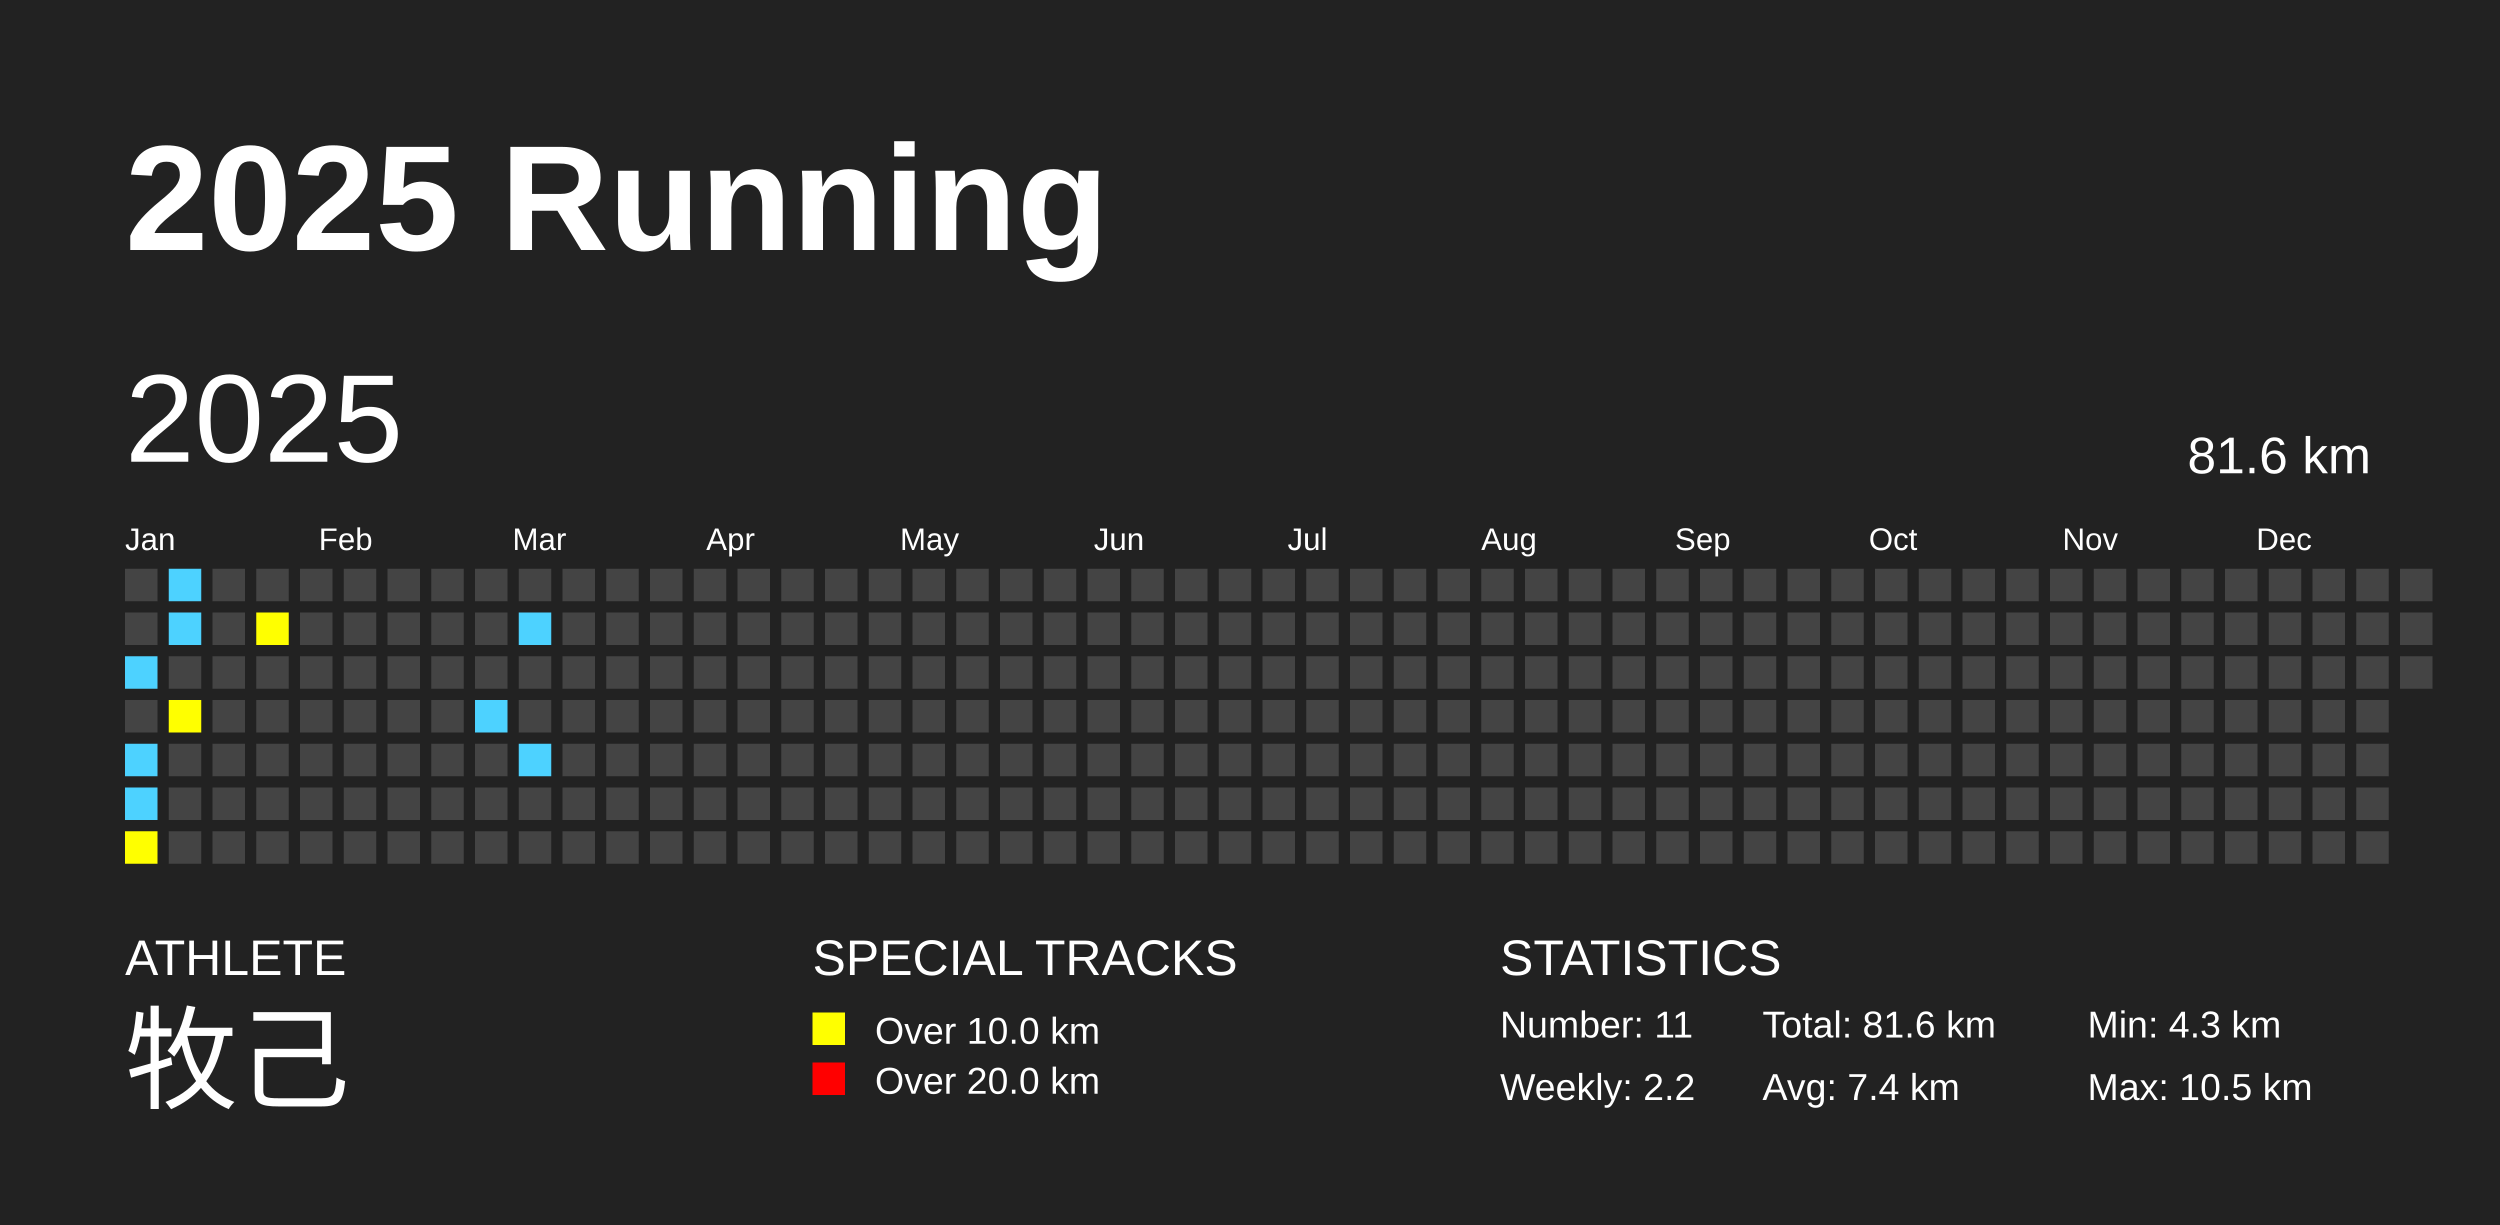
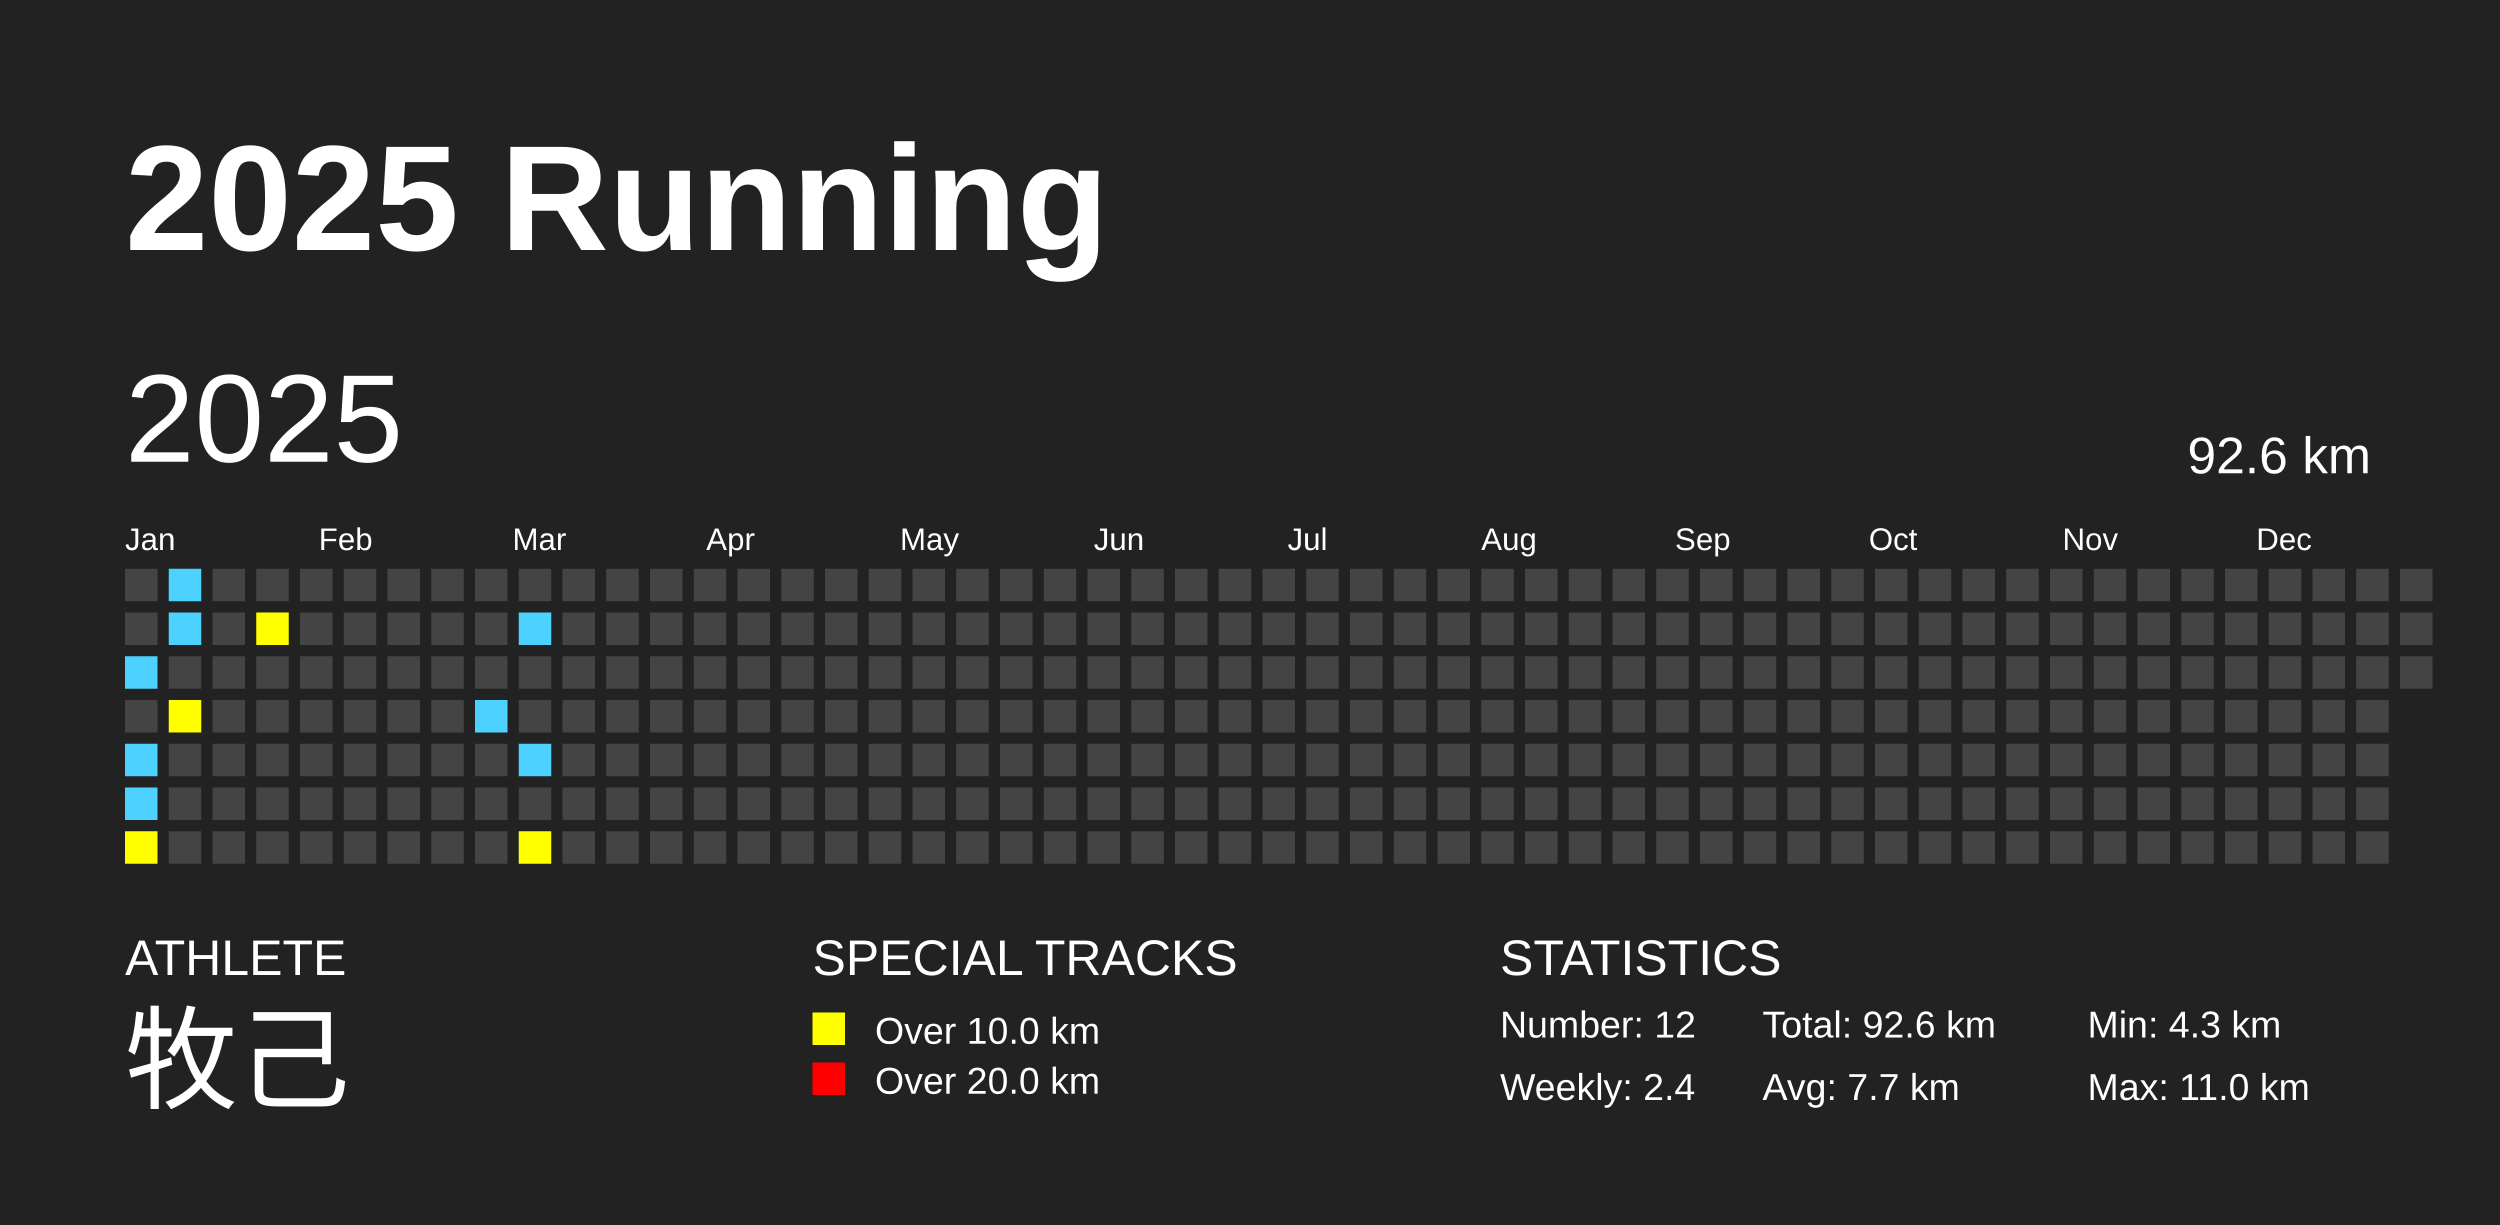
<svg xmlns="http://www.w3.org/2000/svg" baseProfile="full" height="98mm" version="1.1" viewBox="0,0,200,98" width="200mm">
  <defs />
  <rect fill="#222222" height="98" width="200" x="0" y="0" />
  <text fill="#FFFFFF" style="font-size:12px; font-family:Arial; font-weight:bold;" x="10" y="20">2025 Running</text>
  <text fill="#FFFFFF" style="font-size:4px; font-family:Arial" x="10" y="78">ATHLETE</text>
  <text fill="#FFFFFF" style="font-size:9px; font-family:Arial" x="10" y="88">牧己</text>
  <text fill="#FFFFFF" style="font-size:4px; font-family:Arial" x="65" y="78">SPECIAL TRACKS</text>
  <rect fill="yellow" height="2.6" width="2.6" x="65" y="81" />
  <text fill="#FFFFFF" style="font-size:3px; font-family:Arial" x="70" y="83.5">Over 10.0 km</text>
  <rect fill="red" height="2.6" width="2.6" x="65" y="85" />
  <text fill="#FFFFFF" style="font-size:3px; font-family:Arial" x="70" y="87.5">Over 20.0 km</text>
  <text fill="#FFFFFF" style="font-size:4px; font-family:Arial" x="120" y="78">STATISTICS</text>
-   <text fill="#FFFFFF" style="font-size:3px; font-family:Arial" x="120" y="83">Number: 11</text>
-   <text fill="#FFFFFF" style="font-size:3px; font-family:Arial" x="120" y="88">Weekly: 2.2</text>
-   <text fill="#FFFFFF" style="font-size:3px; font-family:Arial" x="141" y="83">Total: 81.6 km</text>
-   <text fill="#FFFFFF" style="font-size:3px; font-family:Arial" x="141" y="88">Avg: 7.4 km</text>
+   <text fill="#FFFFFF" style="font-size:3px; font-family:Arial" x="120" y="83">Number: 12</text>
+   <text fill="#FFFFFF" style="font-size:3px; font-family:Arial" x="120" y="88">Weekly: 2.4</text>
+   <text fill="#FFFFFF" style="font-size:3px; font-family:Arial" x="141" y="83">Total: 92.6 km</text>
+   <text fill="#FFFFFF" style="font-size:3px; font-family:Arial" x="141" y="88">Avg: 7.7 km</text>
  <text fill="#FFFFFF" style="font-size:3px; font-family:Arial" x="167" y="83">Min: 4.3 km</text>
-   <text fill="#FFFFFF" style="font-size:3px; font-family:Arial" x="167" y="88">Max: 10.5 km</text>
+   <text fill="#FFFFFF" style="font-size:3px; font-family:Arial" x="167" y="88">Max: 11.0 km</text>
  <text dominant-baseline="hanging" fill="#FFFFFF" style="font-size:10.0px; font-family:Arial;" x="10" y="30">2025</text>
-   <text dominant-baseline="hanging" fill="#FFFFFF" style="font-size:4.125px; font-family:Arial;" x="175" y="35">81.6 km</text>
+   <text dominant-baseline="hanging" fill="#FFFFFF" style="font-size:4.125px; font-family:Arial;" x="175" y="35">92.6 km</text>
  <text fill="#FFFFFF" style="font-size:2.5px; font-family:Arial" x="10.0" y="44">Jan</text>
  <text fill="#FFFFFF" style="font-size:2.5px; font-family:Arial" x="25.5" y="44">Feb</text>
  <text fill="#FFFFFF" style="font-size:2.5px; font-family:Arial" x="41.0" y="44">Mar</text>
  <text fill="#FFFFFF" style="font-size:2.5px; font-family:Arial" x="56.5" y="44">Apr</text>
  <text fill="#FFFFFF" style="font-size:2.5px; font-family:Arial" x="72.0" y="44">May</text>
  <text fill="#FFFFFF" style="font-size:2.5px; font-family:Arial" x="87.5" y="44">Jun</text>
  <text fill="#FFFFFF" style="font-size:2.5px; font-family:Arial" x="103.0" y="44">Jul</text>
  <text fill="#FFFFFF" style="font-size:2.5px; font-family:Arial" x="118.5" y="44">Aug</text>
  <text fill="#FFFFFF" style="font-size:2.5px; font-family:Arial" x="134.0" y="44">Sep</text>
  <text fill="#FFFFFF" style="font-size:2.5px; font-family:Arial" x="149.5" y="44">Oct</text>
  <text fill="#FFFFFF" style="font-size:2.5px; font-family:Arial" x="165.0" y="44">Nov</text>
  <text fill="#FFFFFF" style="font-size:2.5px; font-family:Arial" x="180.5" y="44">Dec</text>
  <rect fill="#444444" height="2.6" width="2.6" x="10.0" y="45.5" />
  <rect fill="#444444" height="2.6" width="2.6" x="10.0" y="49.0" />
  <rect fill="#4DD2FF" height="2.6" width="2.6" x="10.0" y="52.5" />
  <rect fill="#444444" height="2.6" width="2.6" x="10.0" y="56.0" />
  <rect fill="#4DD2FF" height="2.6" width="2.6" x="10.0" y="59.5" />
  <rect fill="#4DD2FF" height="2.6" width="2.6" x="10.0" y="63.0" />
  <rect fill="yellow" height="2.6" width="2.6" x="10.0" y="66.5" />
  <rect fill="#4DD2FF" height="2.6" width="2.6" x="13.5" y="45.5" />
  <rect fill="#4DD2FF" height="2.6" width="2.6" x="13.5" y="49.0" />
  <rect fill="#444444" height="2.6" width="2.6" x="13.5" y="52.5" />
  <rect fill="yellow" height="2.6" width="2.6" x="13.5" y="56.0" />
  <rect fill="#444444" height="2.6" width="2.6" x="13.5" y="59.5" />
  <rect fill="#444444" height="2.6" width="2.6" x="13.5" y="63.0" />
  <rect fill="#444444" height="2.6" width="2.6" x="13.5" y="66.5" />
  <rect fill="#444444" height="2.6" width="2.6" x="17.0" y="45.5" />
  <rect fill="#444444" height="2.6" width="2.6" x="17.0" y="49.0" />
  <rect fill="#444444" height="2.6" width="2.6" x="17.0" y="52.5" />
  <rect fill="#444444" height="2.6" width="2.6" x="17.0" y="56.0" />
  <rect fill="#444444" height="2.6" width="2.6" x="17.0" y="59.5" />
  <rect fill="#444444" height="2.6" width="2.6" x="17.0" y="63.0" />
  <rect fill="#444444" height="2.6" width="2.6" x="17.0" y="66.5" />
  <rect fill="#444444" height="2.6" width="2.6" x="20.5" y="45.5" />
  <rect fill="yellow" height="2.6" width="2.6" x="20.5" y="49.0" />
  <rect fill="#444444" height="2.6" width="2.6" x="20.5" y="52.5" />
  <rect fill="#444444" height="2.6" width="2.6" x="20.5" y="56.0" />
  <rect fill="#444444" height="2.6" width="2.6" x="20.5" y="59.5" />
  <rect fill="#444444" height="2.6" width="2.6" x="20.5" y="63.0" />
  <rect fill="#444444" height="2.6" width="2.6" x="20.5" y="66.5" />
  <rect fill="#444444" height="2.6" width="2.6" x="24.0" y="45.5" />
  <rect fill="#444444" height="2.6" width="2.6" x="24.0" y="49.0" />
  <rect fill="#444444" height="2.6" width="2.6" x="24.0" y="52.5" />
  <rect fill="#444444" height="2.6" width="2.6" x="24.0" y="56.0" />
  <rect fill="#444444" height="2.6" width="2.6" x="24.0" y="59.5" />
  <rect fill="#444444" height="2.6" width="2.6" x="24.0" y="63.0" />
  <rect fill="#444444" height="2.6" width="2.6" x="24.0" y="66.5" />
  <rect fill="#444444" height="2.6" width="2.6" x="27.5" y="45.5" />
  <rect fill="#444444" height="2.6" width="2.6" x="27.5" y="49.0" />
  <rect fill="#444444" height="2.6" width="2.6" x="27.5" y="52.5" />
  <rect fill="#444444" height="2.6" width="2.6" x="27.5" y="56.0" />
  <rect fill="#444444" height="2.6" width="2.6" x="27.5" y="59.5" />
  <rect fill="#444444" height="2.6" width="2.6" x="27.5" y="63.0" />
  <rect fill="#444444" height="2.6" width="2.6" x="27.5" y="66.5" />
  <rect fill="#444444" height="2.6" width="2.6" x="31.0" y="45.5" />
  <rect fill="#444444" height="2.6" width="2.6" x="31.0" y="49.0" />
  <rect fill="#444444" height="2.6" width="2.6" x="31.0" y="52.5" />
  <rect fill="#444444" height="2.6" width="2.6" x="31.0" y="56.0" />
  <rect fill="#444444" height="2.6" width="2.6" x="31.0" y="59.5" />
  <rect fill="#444444" height="2.6" width="2.6" x="31.0" y="63.0" />
  <rect fill="#444444" height="2.6" width="2.6" x="31.0" y="66.5" />
  <rect fill="#444444" height="2.6" width="2.6" x="34.5" y="45.5" />
  <rect fill="#444444" height="2.6" width="2.6" x="34.5" y="49.0" />
  <rect fill="#444444" height="2.6" width="2.6" x="34.5" y="52.5" />
  <rect fill="#444444" height="2.6" width="2.6" x="34.5" y="56.0" />
  <rect fill="#444444" height="2.6" width="2.6" x="34.5" y="59.5" />
  <rect fill="#444444" height="2.6" width="2.6" x="34.5" y="63.0" />
  <rect fill="#444444" height="2.6" width="2.6" x="34.5" y="66.5" />
  <rect fill="#444444" height="2.6" width="2.6" x="38.0" y="45.5" />
  <rect fill="#444444" height="2.6" width="2.6" x="38.0" y="49.0" />
  <rect fill="#444444" height="2.6" width="2.6" x="38.0" y="52.5" />
  <rect fill="#4DD2FF" height="2.6" width="2.6" x="38.0" y="56.0" />
  <rect fill="#444444" height="2.6" width="2.6" x="38.0" y="59.5" />
  <rect fill="#444444" height="2.6" width="2.6" x="38.0" y="63.0" />
  <rect fill="#444444" height="2.6" width="2.6" x="38.0" y="66.5" />
  <rect fill="#444444" height="2.6" width="2.6" x="41.5" y="45.5" />
  <rect fill="#4DD2FF" height="2.6" width="2.6" x="41.5" y="49.0" />
  <rect fill="#444444" height="2.6" width="2.6" x="41.5" y="52.5" />
  <rect fill="#444444" height="2.6" width="2.6" x="41.5" y="56.0" />
  <rect fill="#4DD2FF" height="2.6" width="2.6" x="41.5" y="59.5" />
  <rect fill="#444444" height="2.6" width="2.6" x="41.5" y="63.0" />
-   <rect fill="#444444" height="2.6" width="2.6" x="41.5" y="66.5" />
+   <rect fill="yellow" height="2.6" width="2.6" x="41.5" y="66.5" />
  <rect fill="#444444" height="2.6" width="2.6" x="45.0" y="45.5" />
  <rect fill="#444444" height="2.6" width="2.6" x="45.0" y="49.0" />
  <rect fill="#444444" height="2.6" width="2.6" x="45.0" y="52.5" />
  <rect fill="#444444" height="2.6" width="2.6" x="45.0" y="56.0" />
  <rect fill="#444444" height="2.6" width="2.6" x="45.0" y="59.5" />
  <rect fill="#444444" height="2.6" width="2.6" x="45.0" y="63.0" />
  <rect fill="#444444" height="2.6" width="2.6" x="45.0" y="66.5" />
  <rect fill="#444444" height="2.6" width="2.6" x="48.5" y="45.5" />
  <rect fill="#444444" height="2.6" width="2.6" x="48.5" y="49.0" />
  <rect fill="#444444" height="2.6" width="2.6" x="48.5" y="52.5" />
  <rect fill="#444444" height="2.6" width="2.6" x="48.5" y="56.0" />
  <rect fill="#444444" height="2.6" width="2.6" x="48.5" y="59.5" />
  <rect fill="#444444" height="2.6" width="2.6" x="48.5" y="63.0" />
  <rect fill="#444444" height="2.6" width="2.6" x="48.5" y="66.5" />
  <rect fill="#444444" height="2.6" width="2.6" x="52.0" y="45.5" />
  <rect fill="#444444" height="2.6" width="2.6" x="52.0" y="49.0" />
  <rect fill="#444444" height="2.6" width="2.6" x="52.0" y="52.5" />
  <rect fill="#444444" height="2.6" width="2.6" x="52.0" y="56.0" />
  <rect fill="#444444" height="2.6" width="2.6" x="52.0" y="59.5" />
  <rect fill="#444444" height="2.6" width="2.6" x="52.0" y="63.0" />
  <rect fill="#444444" height="2.6" width="2.6" x="52.0" y="66.5" />
  <rect fill="#444444" height="2.6" width="2.6" x="55.5" y="45.5" />
  <rect fill="#444444" height="2.6" width="2.6" x="55.5" y="49.0" />
  <rect fill="#444444" height="2.6" width="2.6" x="55.5" y="52.5" />
  <rect fill="#444444" height="2.6" width="2.6" x="55.5" y="56.0" />
  <rect fill="#444444" height="2.6" width="2.6" x="55.5" y="59.5" />
  <rect fill="#444444" height="2.6" width="2.6" x="55.5" y="63.0" />
  <rect fill="#444444" height="2.6" width="2.6" x="55.5" y="66.5" />
  <rect fill="#444444" height="2.6" width="2.6" x="59.0" y="45.5" />
  <rect fill="#444444" height="2.6" width="2.6" x="59.0" y="49.0" />
  <rect fill="#444444" height="2.6" width="2.6" x="59.0" y="52.5" />
  <rect fill="#444444" height="2.6" width="2.6" x="59.0" y="56.0" />
  <rect fill="#444444" height="2.6" width="2.6" x="59.0" y="59.5" />
  <rect fill="#444444" height="2.6" width="2.6" x="59.0" y="63.0" />
  <rect fill="#444444" height="2.6" width="2.6" x="59.0" y="66.5" />
  <rect fill="#444444" height="2.6" width="2.6" x="62.5" y="45.5" />
  <rect fill="#444444" height="2.6" width="2.6" x="62.5" y="49.0" />
  <rect fill="#444444" height="2.6" width="2.6" x="62.5" y="52.5" />
  <rect fill="#444444" height="2.6" width="2.6" x="62.5" y="56.0" />
  <rect fill="#444444" height="2.6" width="2.6" x="62.5" y="59.5" />
  <rect fill="#444444" height="2.6" width="2.6" x="62.5" y="63.0" />
  <rect fill="#444444" height="2.6" width="2.6" x="62.5" y="66.5" />
  <rect fill="#444444" height="2.6" width="2.6" x="66.0" y="45.5" />
  <rect fill="#444444" height="2.6" width="2.6" x="66.0" y="49.0" />
  <rect fill="#444444" height="2.6" width="2.6" x="66.0" y="52.5" />
  <rect fill="#444444" height="2.6" width="2.6" x="66.0" y="56.0" />
  <rect fill="#444444" height="2.6" width="2.6" x="66.0" y="59.5" />
  <rect fill="#444444" height="2.6" width="2.6" x="66.0" y="63.0" />
  <rect fill="#444444" height="2.6" width="2.6" x="66.0" y="66.5" />
  <rect fill="#444444" height="2.6" width="2.6" x="69.5" y="45.5" />
  <rect fill="#444444" height="2.6" width="2.6" x="69.5" y="49.0" />
  <rect fill="#444444" height="2.6" width="2.6" x="69.5" y="52.5" />
  <rect fill="#444444" height="2.6" width="2.6" x="69.5" y="56.0" />
  <rect fill="#444444" height="2.6" width="2.6" x="69.5" y="59.5" />
  <rect fill="#444444" height="2.6" width="2.6" x="69.5" y="63.0" />
  <rect fill="#444444" height="2.6" width="2.6" x="69.5" y="66.5" />
  <rect fill="#444444" height="2.6" width="2.6" x="73.0" y="45.5" />
  <rect fill="#444444" height="2.6" width="2.6" x="73.0" y="49.0" />
  <rect fill="#444444" height="2.6" width="2.6" x="73.0" y="52.5" />
  <rect fill="#444444" height="2.6" width="2.6" x="73.0" y="56.0" />
  <rect fill="#444444" height="2.6" width="2.6" x="73.0" y="59.5" />
  <rect fill="#444444" height="2.6" width="2.6" x="73.0" y="63.0" />
  <rect fill="#444444" height="2.6" width="2.6" x="73.0" y="66.5" />
  <rect fill="#444444" height="2.6" width="2.6" x="76.5" y="45.5" />
  <rect fill="#444444" height="2.6" width="2.6" x="76.5" y="49.0" />
  <rect fill="#444444" height="2.6" width="2.6" x="76.5" y="52.5" />
  <rect fill="#444444" height="2.6" width="2.6" x="76.5" y="56.0" />
  <rect fill="#444444" height="2.6" width="2.6" x="76.5" y="59.5" />
  <rect fill="#444444" height="2.6" width="2.6" x="76.5" y="63.0" />
  <rect fill="#444444" height="2.6" width="2.6" x="76.5" y="66.5" />
  <rect fill="#444444" height="2.6" width="2.6" x="80.0" y="45.5" />
  <rect fill="#444444" height="2.6" width="2.6" x="80.0" y="49.0" />
  <rect fill="#444444" height="2.6" width="2.6" x="80.0" y="52.5" />
  <rect fill="#444444" height="2.6" width="2.6" x="80.0" y="56.0" />
  <rect fill="#444444" height="2.6" width="2.6" x="80.0" y="59.5" />
  <rect fill="#444444" height="2.6" width="2.6" x="80.0" y="63.0" />
  <rect fill="#444444" height="2.6" width="2.6" x="80.0" y="66.5" />
  <rect fill="#444444" height="2.6" width="2.6" x="83.5" y="45.5" />
  <rect fill="#444444" height="2.6" width="2.6" x="83.5" y="49.0" />
  <rect fill="#444444" height="2.6" width="2.6" x="83.5" y="52.5" />
  <rect fill="#444444" height="2.6" width="2.6" x="83.5" y="56.0" />
  <rect fill="#444444" height="2.6" width="2.6" x="83.5" y="59.5" />
  <rect fill="#444444" height="2.6" width="2.6" x="83.5" y="63.0" />
  <rect fill="#444444" height="2.6" width="2.6" x="83.5" y="66.5" />
  <rect fill="#444444" height="2.6" width="2.6" x="87.0" y="45.5" />
  <rect fill="#444444" height="2.6" width="2.6" x="87.0" y="49.0" />
  <rect fill="#444444" height="2.6" width="2.6" x="87.0" y="52.5" />
  <rect fill="#444444" height="2.6" width="2.6" x="87.0" y="56.0" />
  <rect fill="#444444" height="2.6" width="2.6" x="87.0" y="59.5" />
  <rect fill="#444444" height="2.6" width="2.6" x="87.0" y="63.0" />
  <rect fill="#444444" height="2.6" width="2.6" x="87.0" y="66.5" />
  <rect fill="#444444" height="2.6" width="2.6" x="90.5" y="45.5" />
  <rect fill="#444444" height="2.6" width="2.6" x="90.5" y="49.0" />
  <rect fill="#444444" height="2.6" width="2.6" x="90.5" y="52.5" />
  <rect fill="#444444" height="2.6" width="2.6" x="90.5" y="56.0" />
  <rect fill="#444444" height="2.6" width="2.6" x="90.5" y="59.5" />
  <rect fill="#444444" height="2.6" width="2.6" x="90.5" y="63.0" />
  <rect fill="#444444" height="2.6" width="2.6" x="90.5" y="66.5" />
  <rect fill="#444444" height="2.6" width="2.6" x="94.0" y="45.5" />
  <rect fill="#444444" height="2.6" width="2.6" x="94.0" y="49.0" />
  <rect fill="#444444" height="2.6" width="2.6" x="94.0" y="52.5" />
  <rect fill="#444444" height="2.6" width="2.6" x="94.0" y="56.0" />
  <rect fill="#444444" height="2.6" width="2.6" x="94.0" y="59.5" />
  <rect fill="#444444" height="2.6" width="2.6" x="94.0" y="63.0" />
  <rect fill="#444444" height="2.6" width="2.6" x="94.0" y="66.5" />
  <rect fill="#444444" height="2.6" width="2.6" x="97.5" y="45.5" />
  <rect fill="#444444" height="2.6" width="2.6" x="97.5" y="49.0" />
  <rect fill="#444444" height="2.6" width="2.6" x="97.5" y="52.5" />
  <rect fill="#444444" height="2.6" width="2.6" x="97.5" y="56.0" />
  <rect fill="#444444" height="2.6" width="2.6" x="97.5" y="59.5" />
  <rect fill="#444444" height="2.6" width="2.6" x="97.5" y="63.0" />
  <rect fill="#444444" height="2.6" width="2.6" x="97.5" y="66.5" />
  <rect fill="#444444" height="2.6" width="2.6" x="101.0" y="45.5" />
  <rect fill="#444444" height="2.6" width="2.6" x="101.0" y="49.0" />
  <rect fill="#444444" height="2.6" width="2.6" x="101.0" y="52.5" />
  <rect fill="#444444" height="2.6" width="2.6" x="101.0" y="56.0" />
  <rect fill="#444444" height="2.6" width="2.6" x="101.0" y="59.5" />
  <rect fill="#444444" height="2.6" width="2.6" x="101.0" y="63.0" />
  <rect fill="#444444" height="2.6" width="2.6" x="101.0" y="66.5" />
  <rect fill="#444444" height="2.6" width="2.6" x="104.5" y="45.5" />
  <rect fill="#444444" height="2.6" width="2.6" x="104.5" y="49.0" />
  <rect fill="#444444" height="2.6" width="2.6" x="104.5" y="52.5" />
  <rect fill="#444444" height="2.6" width="2.6" x="104.5" y="56.0" />
  <rect fill="#444444" height="2.6" width="2.6" x="104.5" y="59.5" />
  <rect fill="#444444" height="2.6" width="2.6" x="104.5" y="63.0" />
  <rect fill="#444444" height="2.6" width="2.6" x="104.5" y="66.5" />
  <rect fill="#444444" height="2.6" width="2.6" x="108.0" y="45.5" />
  <rect fill="#444444" height="2.6" width="2.6" x="108.0" y="49.0" />
  <rect fill="#444444" height="2.6" width="2.6" x="108.0" y="52.5" />
  <rect fill="#444444" height="2.6" width="2.6" x="108.0" y="56.0" />
  <rect fill="#444444" height="2.6" width="2.6" x="108.0" y="59.5" />
  <rect fill="#444444" height="2.6" width="2.6" x="108.0" y="63.0" />
  <rect fill="#444444" height="2.6" width="2.6" x="108.0" y="66.5" />
  <rect fill="#444444" height="2.6" width="2.6" x="111.5" y="45.5" />
  <rect fill="#444444" height="2.6" width="2.6" x="111.5" y="49.0" />
  <rect fill="#444444" height="2.6" width="2.6" x="111.5" y="52.5" />
  <rect fill="#444444" height="2.6" width="2.6" x="111.5" y="56.0" />
  <rect fill="#444444" height="2.6" width="2.6" x="111.5" y="59.5" />
  <rect fill="#444444" height="2.6" width="2.6" x="111.5" y="63.0" />
  <rect fill="#444444" height="2.6" width="2.6" x="111.5" y="66.5" />
  <rect fill="#444444" height="2.6" width="2.6" x="115.0" y="45.5" />
  <rect fill="#444444" height="2.6" width="2.6" x="115.0" y="49.0" />
  <rect fill="#444444" height="2.6" width="2.6" x="115.0" y="52.5" />
  <rect fill="#444444" height="2.6" width="2.6" x="115.0" y="56.0" />
  <rect fill="#444444" height="2.6" width="2.6" x="115.0" y="59.5" />
  <rect fill="#444444" height="2.6" width="2.6" x="115.0" y="63.0" />
  <rect fill="#444444" height="2.6" width="2.6" x="115.0" y="66.5" />
  <rect fill="#444444" height="2.6" width="2.6" x="118.5" y="45.5" />
  <rect fill="#444444" height="2.6" width="2.6" x="118.5" y="49.0" />
  <rect fill="#444444" height="2.6" width="2.6" x="118.5" y="52.5" />
  <rect fill="#444444" height="2.6" width="2.6" x="118.5" y="56.0" />
  <rect fill="#444444" height="2.6" width="2.6" x="118.5" y="59.5" />
  <rect fill="#444444" height="2.6" width="2.6" x="118.5" y="63.0" />
  <rect fill="#444444" height="2.6" width="2.6" x="118.5" y="66.5" />
  <rect fill="#444444" height="2.6" width="2.6" x="122.0" y="45.5" />
  <rect fill="#444444" height="2.6" width="2.6" x="122.0" y="49.0" />
  <rect fill="#444444" height="2.6" width="2.6" x="122.0" y="52.5" />
  <rect fill="#444444" height="2.6" width="2.6" x="122.0" y="56.0" />
  <rect fill="#444444" height="2.6" width="2.6" x="122.0" y="59.5" />
  <rect fill="#444444" height="2.6" width="2.6" x="122.0" y="63.0" />
  <rect fill="#444444" height="2.6" width="2.6" x="122.0" y="66.5" />
  <rect fill="#444444" height="2.6" width="2.6" x="125.5" y="45.5" />
  <rect fill="#444444" height="2.6" width="2.6" x="125.5" y="49.0" />
  <rect fill="#444444" height="2.6" width="2.6" x="125.5" y="52.5" />
  <rect fill="#444444" height="2.6" width="2.6" x="125.5" y="56.0" />
  <rect fill="#444444" height="2.6" width="2.6" x="125.5" y="59.5" />
  <rect fill="#444444" height="2.6" width="2.6" x="125.5" y="63.0" />
  <rect fill="#444444" height="2.6" width="2.6" x="125.5" y="66.5" />
  <rect fill="#444444" height="2.6" width="2.6" x="129.0" y="45.5" />
  <rect fill="#444444" height="2.6" width="2.6" x="129.0" y="49.0" />
  <rect fill="#444444" height="2.6" width="2.6" x="129.0" y="52.5" />
  <rect fill="#444444" height="2.6" width="2.6" x="129.0" y="56.0" />
  <rect fill="#444444" height="2.6" width="2.6" x="129.0" y="59.5" />
  <rect fill="#444444" height="2.6" width="2.6" x="129.0" y="63.0" />
  <rect fill="#444444" height="2.6" width="2.6" x="129.0" y="66.5" />
  <rect fill="#444444" height="2.6" width="2.6" x="132.5" y="45.5" />
  <rect fill="#444444" height="2.6" width="2.6" x="132.5" y="49.0" />
  <rect fill="#444444" height="2.6" width="2.6" x="132.5" y="52.5" />
  <rect fill="#444444" height="2.6" width="2.6" x="132.5" y="56.0" />
  <rect fill="#444444" height="2.6" width="2.6" x="132.5" y="59.5" />
  <rect fill="#444444" height="2.6" width="2.6" x="132.5" y="63.0" />
  <rect fill="#444444" height="2.6" width="2.6" x="132.5" y="66.5" />
  <rect fill="#444444" height="2.6" width="2.6" x="136.0" y="45.5" />
  <rect fill="#444444" height="2.6" width="2.6" x="136.0" y="49.0" />
  <rect fill="#444444" height="2.6" width="2.6" x="136.0" y="52.5" />
  <rect fill="#444444" height="2.6" width="2.6" x="136.0" y="56.0" />
  <rect fill="#444444" height="2.6" width="2.6" x="136.0" y="59.5" />
  <rect fill="#444444" height="2.6" width="2.6" x="136.0" y="63.0" />
  <rect fill="#444444" height="2.6" width="2.6" x="136.0" y="66.5" />
  <rect fill="#444444" height="2.6" width="2.6" x="139.5" y="45.5" />
  <rect fill="#444444" height="2.6" width="2.6" x="139.5" y="49.0" />
  <rect fill="#444444" height="2.6" width="2.6" x="139.5" y="52.5" />
  <rect fill="#444444" height="2.6" width="2.6" x="139.5" y="56.0" />
  <rect fill="#444444" height="2.6" width="2.6" x="139.5" y="59.5" />
  <rect fill="#444444" height="2.6" width="2.6" x="139.5" y="63.0" />
  <rect fill="#444444" height="2.6" width="2.6" x="139.5" y="66.5" />
  <rect fill="#444444" height="2.6" width="2.6" x="143.0" y="45.5" />
  <rect fill="#444444" height="2.6" width="2.6" x="143.0" y="49.0" />
  <rect fill="#444444" height="2.6" width="2.6" x="143.0" y="52.5" />
  <rect fill="#444444" height="2.6" width="2.6" x="143.0" y="56.0" />
  <rect fill="#444444" height="2.6" width="2.6" x="143.0" y="59.5" />
  <rect fill="#444444" height="2.6" width="2.6" x="143.0" y="63.0" />
  <rect fill="#444444" height="2.6" width="2.6" x="143.0" y="66.5" />
  <rect fill="#444444" height="2.6" width="2.6" x="146.5" y="45.5" />
  <rect fill="#444444" height="2.6" width="2.6" x="146.5" y="49.0" />
  <rect fill="#444444" height="2.6" width="2.6" x="146.5" y="52.5" />
  <rect fill="#444444" height="2.6" width="2.6" x="146.5" y="56.0" />
  <rect fill="#444444" height="2.6" width="2.6" x="146.5" y="59.5" />
  <rect fill="#444444" height="2.6" width="2.6" x="146.5" y="63.0" />
  <rect fill="#444444" height="2.6" width="2.6" x="146.5" y="66.5" />
  <rect fill="#444444" height="2.6" width="2.6" x="150.0" y="45.5" />
  <rect fill="#444444" height="2.6" width="2.6" x="150.0" y="49.0" />
  <rect fill="#444444" height="2.6" width="2.6" x="150.0" y="52.5" />
  <rect fill="#444444" height="2.6" width="2.6" x="150.0" y="56.0" />
  <rect fill="#444444" height="2.6" width="2.6" x="150.0" y="59.5" />
  <rect fill="#444444" height="2.6" width="2.6" x="150.0" y="63.0" />
  <rect fill="#444444" height="2.6" width="2.6" x="150.0" y="66.5" />
  <rect fill="#444444" height="2.6" width="2.6" x="153.5" y="45.5" />
  <rect fill="#444444" height="2.6" width="2.6" x="153.5" y="49.0" />
  <rect fill="#444444" height="2.6" width="2.6" x="153.5" y="52.5" />
  <rect fill="#444444" height="2.6" width="2.6" x="153.5" y="56.0" />
  <rect fill="#444444" height="2.6" width="2.6" x="153.5" y="59.5" />
  <rect fill="#444444" height="2.6" width="2.6" x="153.5" y="63.0" />
  <rect fill="#444444" height="2.6" width="2.6" x="153.5" y="66.5" />
  <rect fill="#444444" height="2.6" width="2.6" x="157.0" y="45.5" />
  <rect fill="#444444" height="2.6" width="2.6" x="157.0" y="49.0" />
  <rect fill="#444444" height="2.6" width="2.6" x="157.0" y="52.5" />
  <rect fill="#444444" height="2.6" width="2.6" x="157.0" y="56.0" />
  <rect fill="#444444" height="2.6" width="2.6" x="157.0" y="59.5" />
  <rect fill="#444444" height="2.6" width="2.6" x="157.0" y="63.0" />
  <rect fill="#444444" height="2.6" width="2.6" x="157.0" y="66.5" />
  <rect fill="#444444" height="2.6" width="2.6" x="160.5" y="45.5" />
  <rect fill="#444444" height="2.6" width="2.6" x="160.5" y="49.0" />
  <rect fill="#444444" height="2.6" width="2.6" x="160.5" y="52.5" />
  <rect fill="#444444" height="2.6" width="2.6" x="160.5" y="56.0" />
  <rect fill="#444444" height="2.6" width="2.6" x="160.5" y="59.5" />
  <rect fill="#444444" height="2.6" width="2.6" x="160.5" y="63.0" />
  <rect fill="#444444" height="2.6" width="2.6" x="160.5" y="66.5" />
  <rect fill="#444444" height="2.6" width="2.6" x="164.0" y="45.5" />
  <rect fill="#444444" height="2.6" width="2.6" x="164.0" y="49.0" />
  <rect fill="#444444" height="2.6" width="2.6" x="164.0" y="52.5" />
  <rect fill="#444444" height="2.6" width="2.6" x="164.0" y="56.0" />
  <rect fill="#444444" height="2.6" width="2.6" x="164.0" y="59.5" />
  <rect fill="#444444" height="2.6" width="2.6" x="164.0" y="63.0" />
  <rect fill="#444444" height="2.6" width="2.6" x="164.0" y="66.5" />
  <rect fill="#444444" height="2.6" width="2.6" x="167.5" y="45.5" />
  <rect fill="#444444" height="2.6" width="2.6" x="167.5" y="49.0" />
  <rect fill="#444444" height="2.6" width="2.6" x="167.5" y="52.5" />
  <rect fill="#444444" height="2.6" width="2.6" x="167.5" y="56.0" />
  <rect fill="#444444" height="2.6" width="2.6" x="167.5" y="59.5" />
  <rect fill="#444444" height="2.6" width="2.6" x="167.5" y="63.0" />
  <rect fill="#444444" height="2.6" width="2.6" x="167.5" y="66.5" />
  <rect fill="#444444" height="2.6" width="2.6" x="171.0" y="45.5" />
  <rect fill="#444444" height="2.6" width="2.6" x="171.0" y="49.0" />
  <rect fill="#444444" height="2.6" width="2.6" x="171.0" y="52.5" />
  <rect fill="#444444" height="2.6" width="2.6" x="171.0" y="56.0" />
  <rect fill="#444444" height="2.6" width="2.6" x="171.0" y="59.5" />
  <rect fill="#444444" height="2.6" width="2.6" x="171.0" y="63.0" />
  <rect fill="#444444" height="2.6" width="2.6" x="171.0" y="66.5" />
  <rect fill="#444444" height="2.6" width="2.6" x="174.5" y="45.5" />
  <rect fill="#444444" height="2.6" width="2.6" x="174.5" y="49.0" />
  <rect fill="#444444" height="2.6" width="2.6" x="174.5" y="52.5" />
  <rect fill="#444444" height="2.6" width="2.6" x="174.5" y="56.0" />
  <rect fill="#444444" height="2.6" width="2.6" x="174.5" y="59.5" />
  <rect fill="#444444" height="2.6" width="2.6" x="174.5" y="63.0" />
  <rect fill="#444444" height="2.6" width="2.6" x="174.5" y="66.5" />
  <rect fill="#444444" height="2.6" width="2.6" x="178.0" y="45.5" />
  <rect fill="#444444" height="2.6" width="2.6" x="178.0" y="49.0" />
  <rect fill="#444444" height="2.6" width="2.6" x="178.0" y="52.5" />
  <rect fill="#444444" height="2.6" width="2.6" x="178.0" y="56.0" />
  <rect fill="#444444" height="2.6" width="2.6" x="178.0" y="59.5" />
  <rect fill="#444444" height="2.6" width="2.6" x="178.0" y="63.0" />
  <rect fill="#444444" height="2.6" width="2.6" x="178.0" y="66.5" />
  <rect fill="#444444" height="2.6" width="2.6" x="181.5" y="45.5" />
  <rect fill="#444444" height="2.6" width="2.6" x="181.5" y="49.0" />
  <rect fill="#444444" height="2.6" width="2.6" x="181.5" y="52.5" />
  <rect fill="#444444" height="2.6" width="2.6" x="181.5" y="56.0" />
  <rect fill="#444444" height="2.6" width="2.6" x="181.5" y="59.5" />
  <rect fill="#444444" height="2.6" width="2.6" x="181.5" y="63.0" />
  <rect fill="#444444" height="2.6" width="2.6" x="181.5" y="66.5" />
  <rect fill="#444444" height="2.6" width="2.6" x="185.0" y="45.5" />
  <rect fill="#444444" height="2.6" width="2.6" x="185.0" y="49.0" />
  <rect fill="#444444" height="2.6" width="2.6" x="185.0" y="52.5" />
  <rect fill="#444444" height="2.6" width="2.6" x="185.0" y="56.0" />
  <rect fill="#444444" height="2.6" width="2.6" x="185.0" y="59.5" />
  <rect fill="#444444" height="2.6" width="2.6" x="185.0" y="63.0" />
  <rect fill="#444444" height="2.6" width="2.6" x="185.0" y="66.5" />
  <rect fill="#444444" height="2.6" width="2.6" x="188.5" y="45.5" />
  <rect fill="#444444" height="2.6" width="2.6" x="188.5" y="49.0" />
  <rect fill="#444444" height="2.6" width="2.6" x="188.5" y="52.5" />
  <rect fill="#444444" height="2.6" width="2.6" x="188.5" y="56.0" />
  <rect fill="#444444" height="2.6" width="2.6" x="188.5" y="59.5" />
  <rect fill="#444444" height="2.6" width="2.6" x="188.5" y="63.0" />
  <rect fill="#444444" height="2.6" width="2.6" x="188.5" y="66.5" />
  <rect fill="#444444" height="2.6" width="2.6" x="192.0" y="45.5" />
  <rect fill="#444444" height="2.6" width="2.6" x="192.0" y="49.0" />
  <rect fill="#444444" height="2.6" width="2.6" x="192.0" y="52.5" />
</svg>
